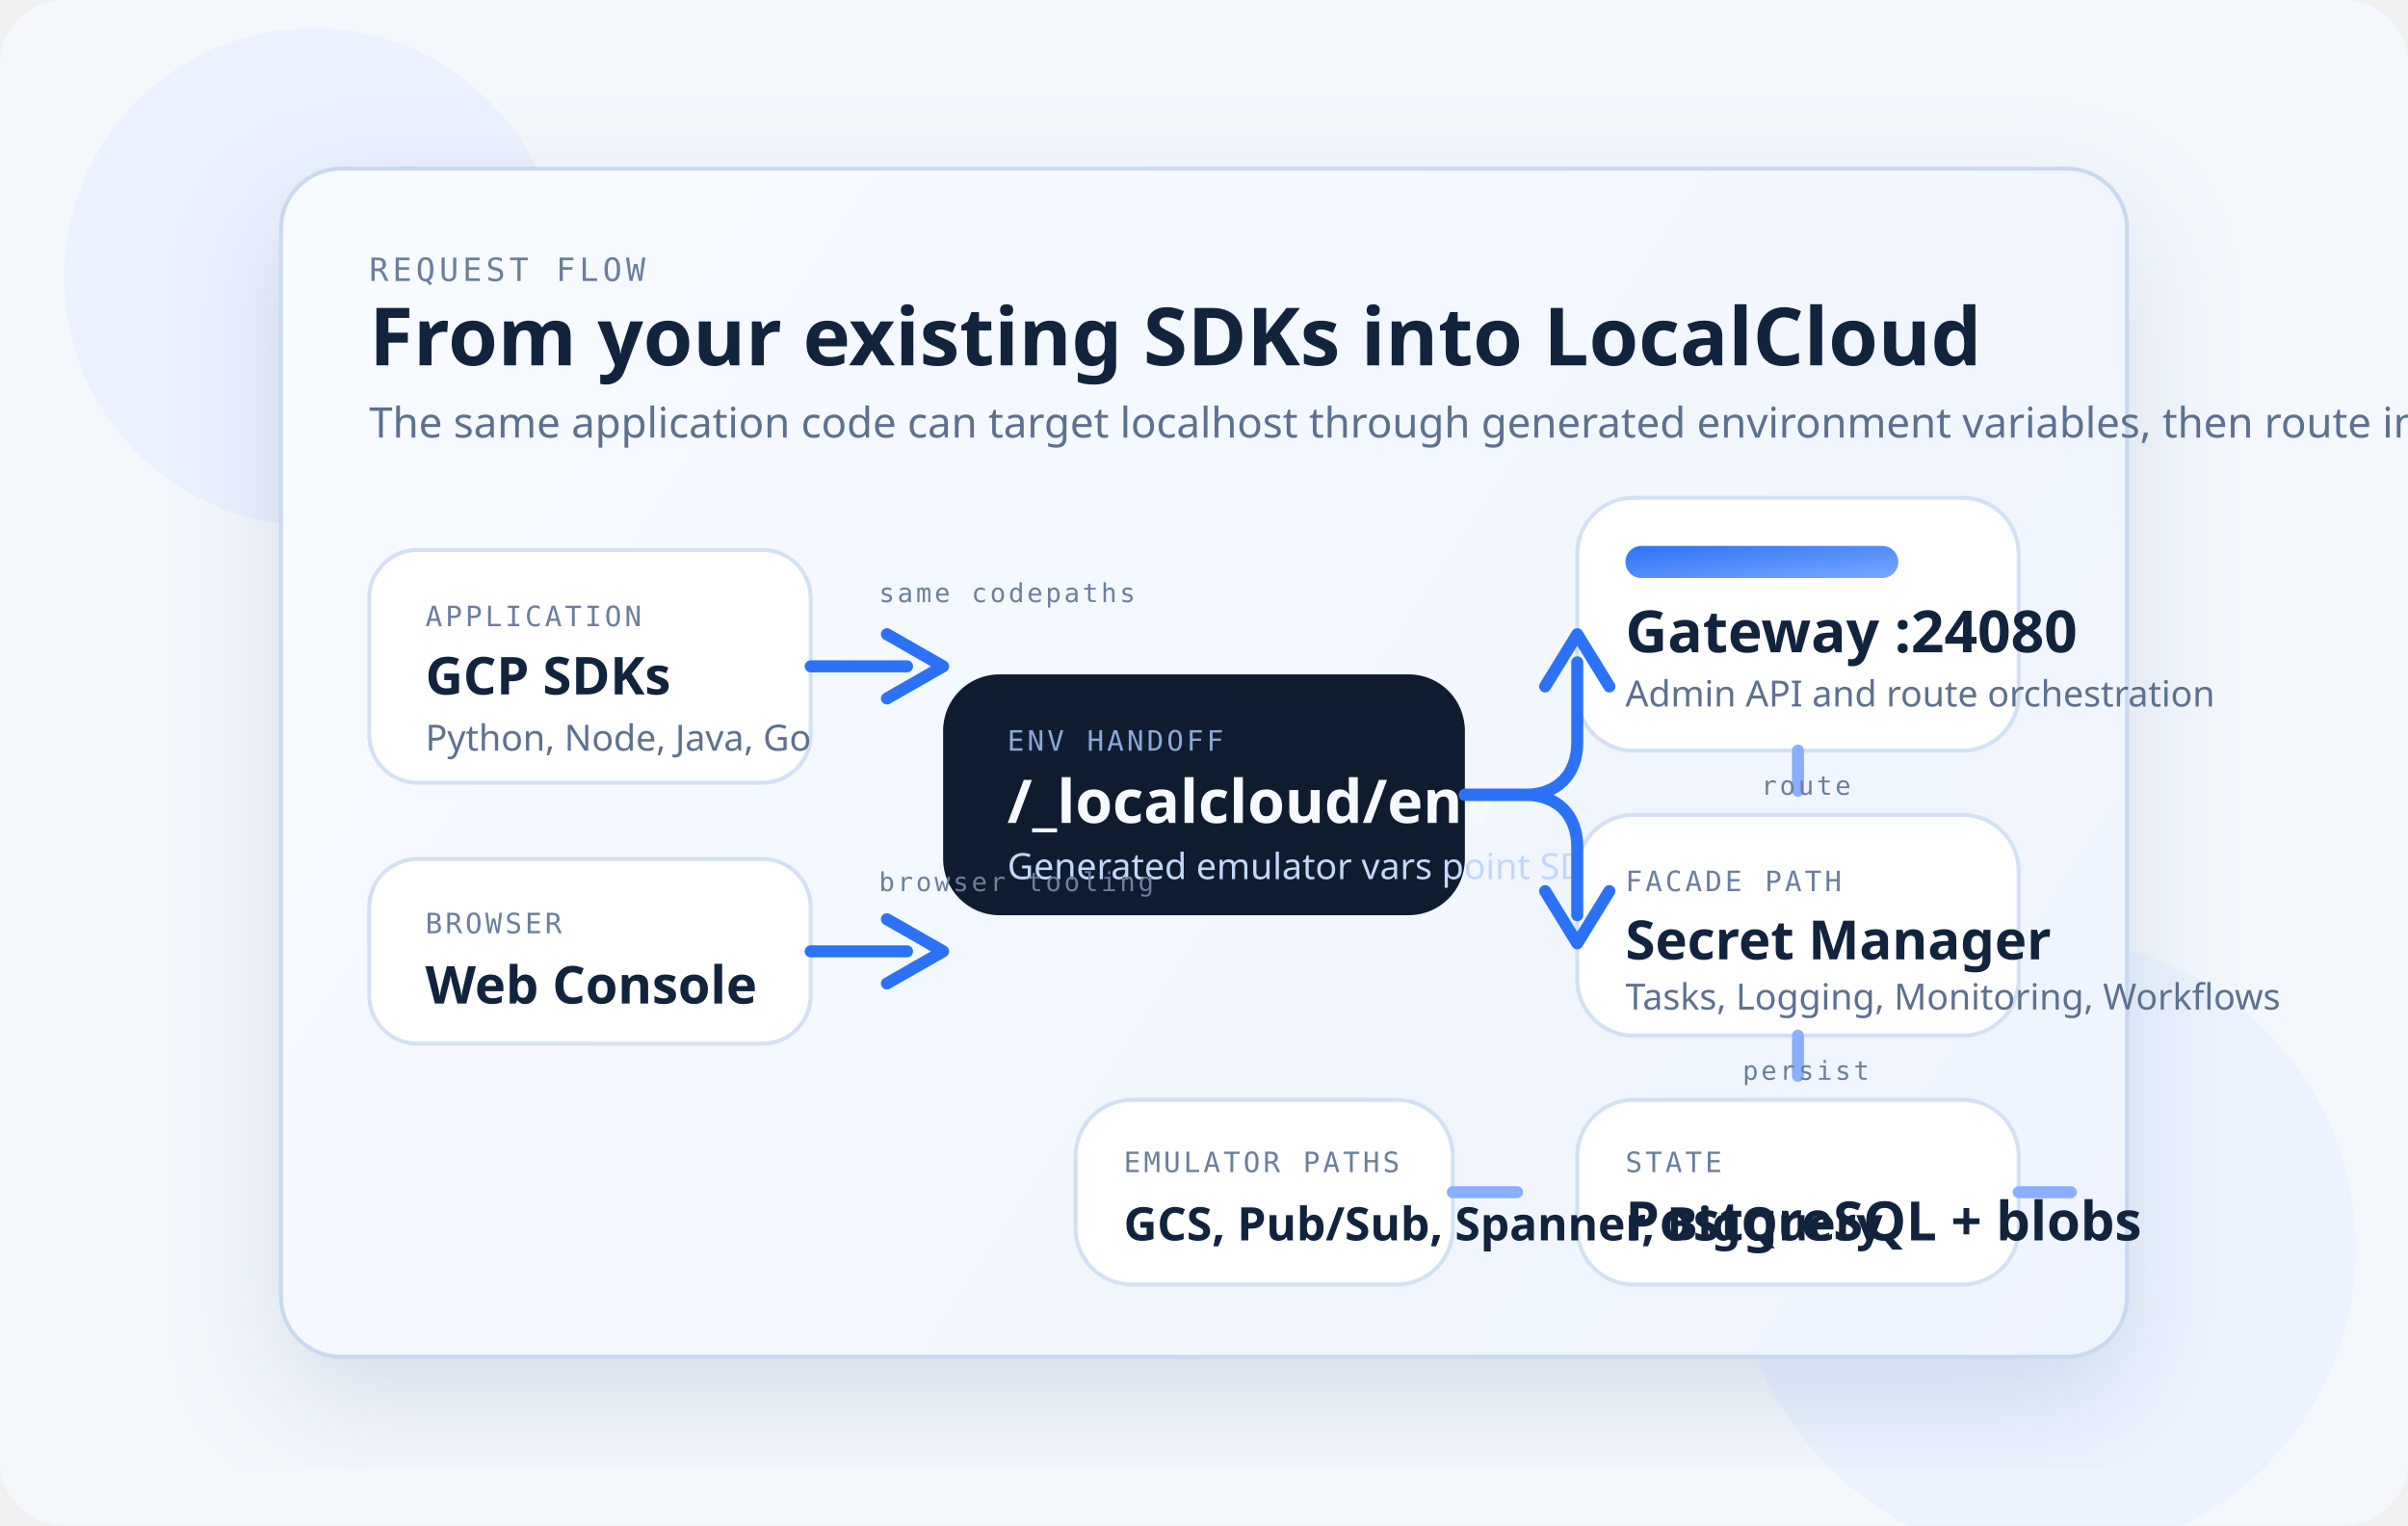
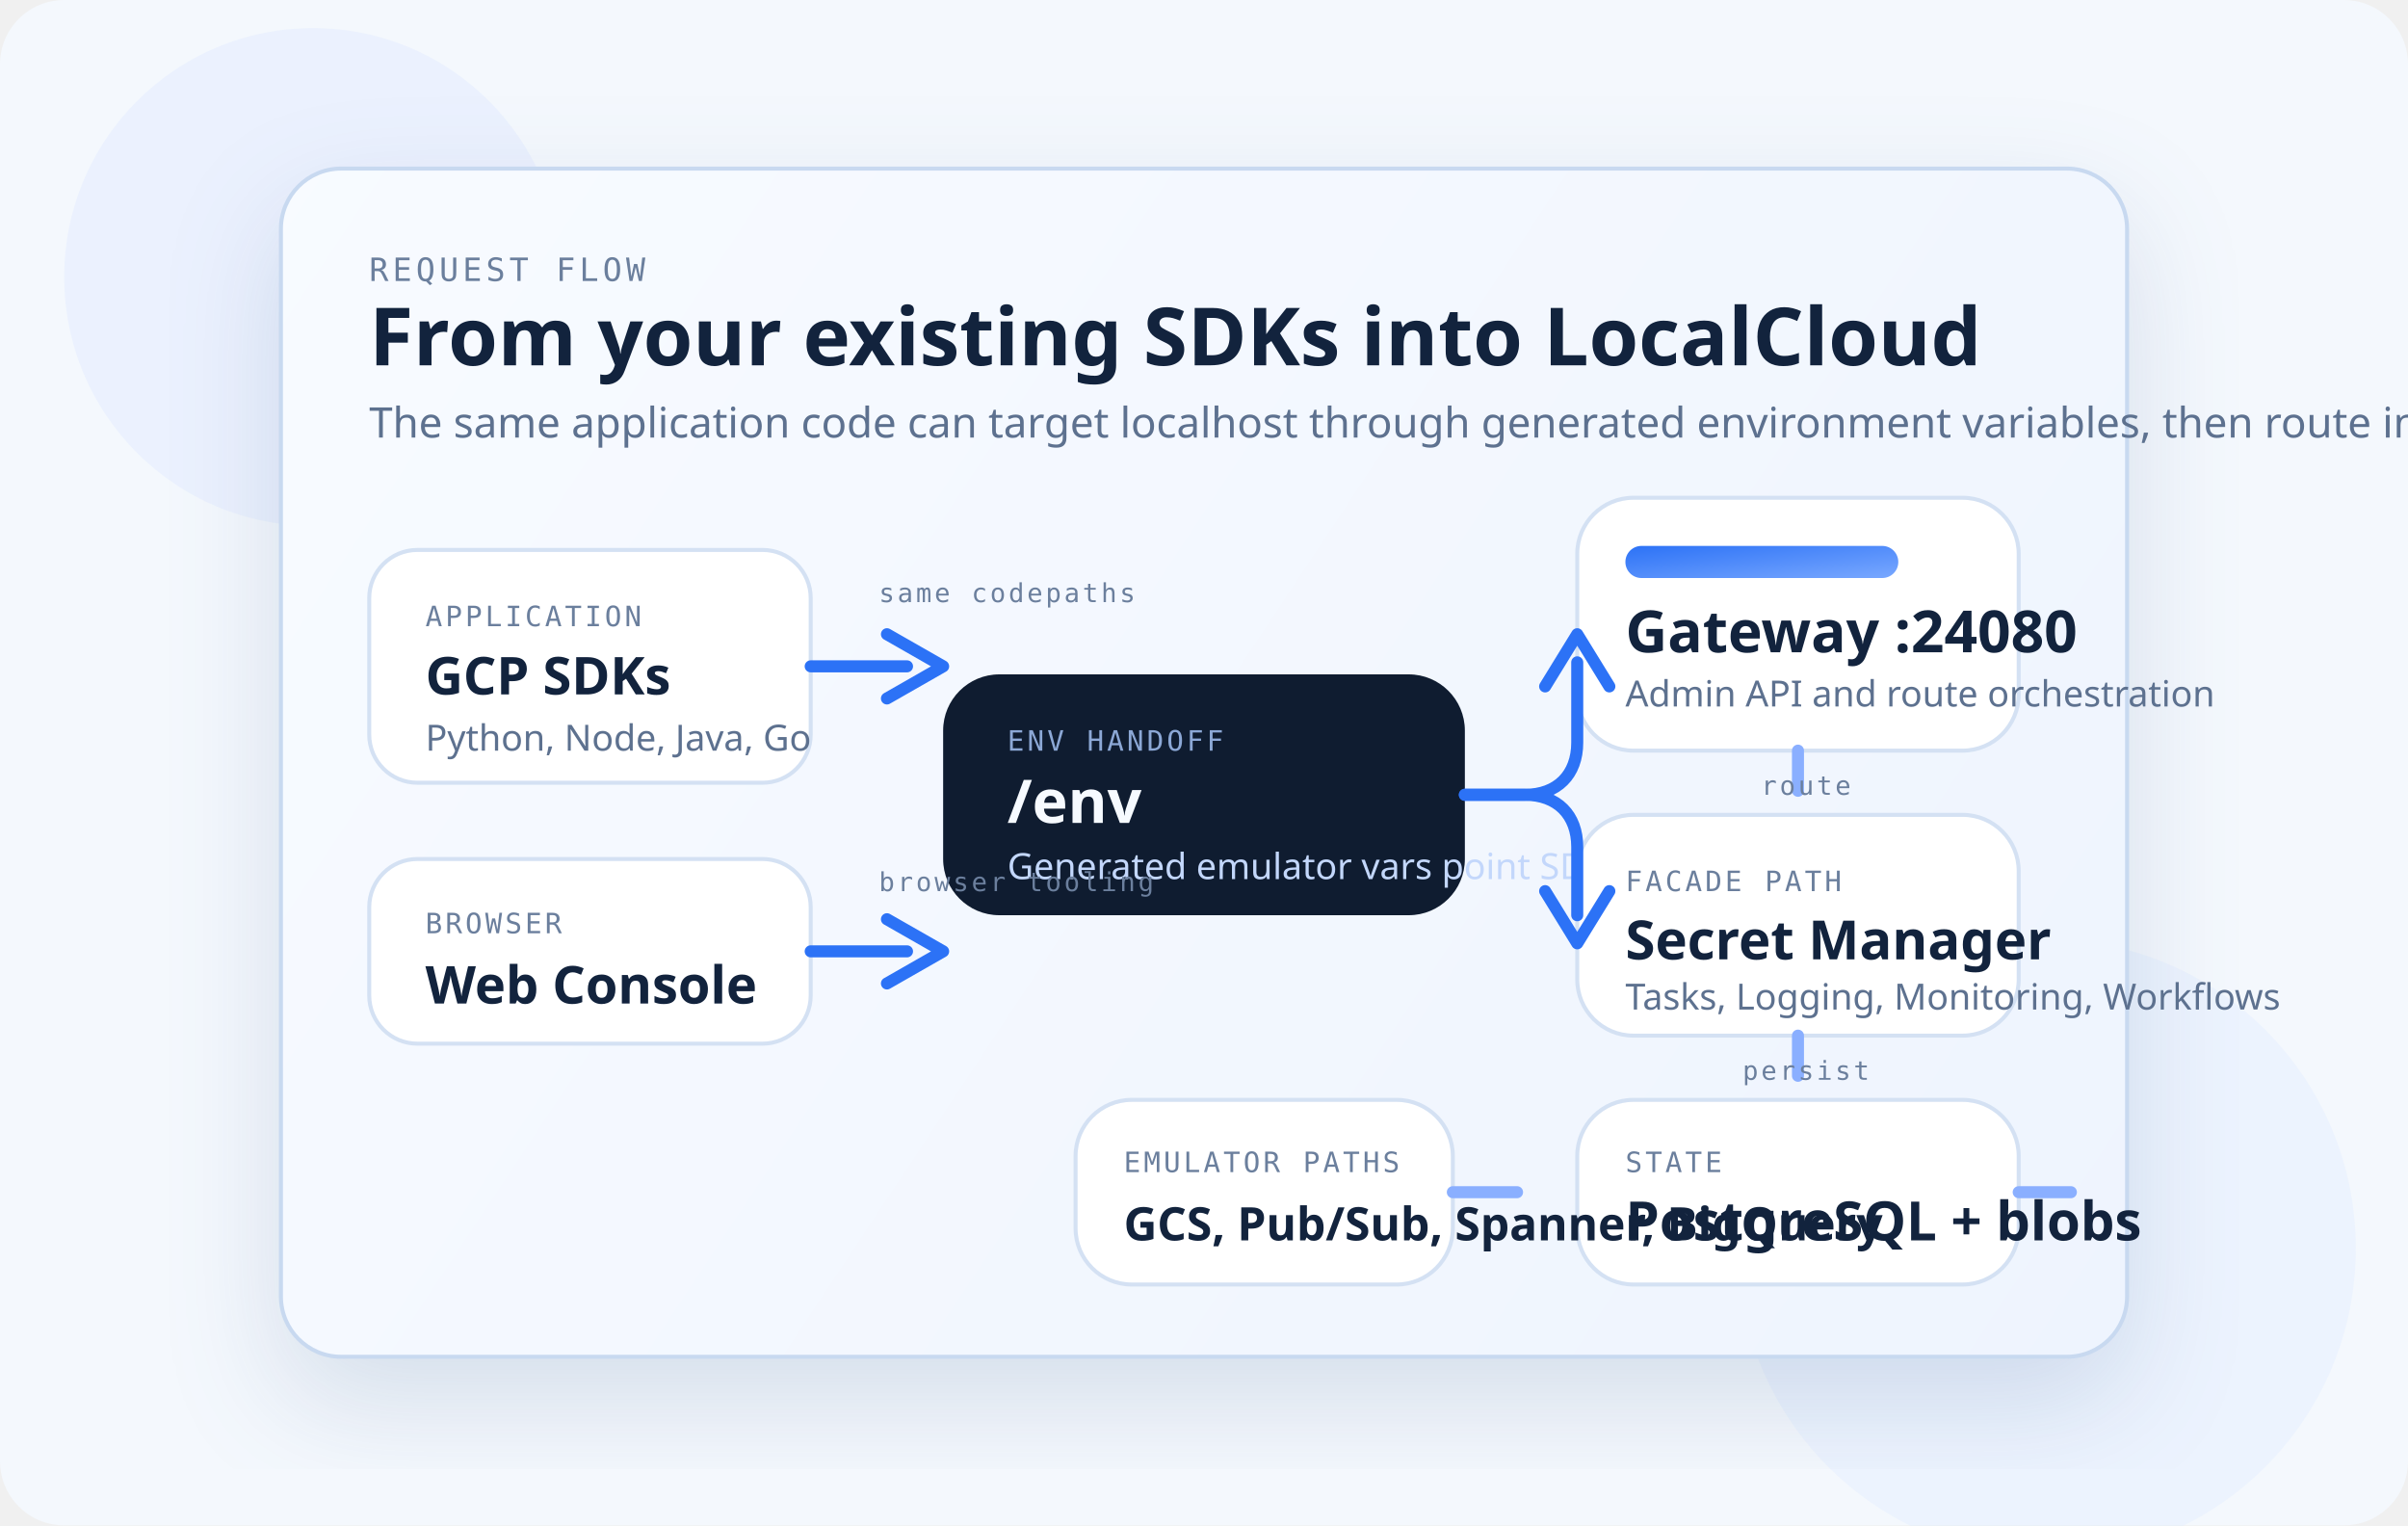
<svg xmlns="http://www.w3.org/2000/svg" width="1200" height="760" viewBox="0 0 1200 760" fill="none" role="img" aria-labelledby="request-flow-title request-flow-desc">
  <defs>
    <linearGradient id="flow-bg" x1="118" y1="48" x2="1074" y2="682" gradientUnits="userSpaceOnUse">
      <stop offset="0" stop-color="#F8FBFF" />
      <stop offset="1" stop-color="#EEF4FE" />
    </linearGradient>
    <linearGradient id="flow-blue" x1="0" y1="0" x2="1" y2="1">
      <stop offset="0" stop-color="#2C72F6" />
      <stop offset="1" stop-color="#79A8FF" />
    </linearGradient>
    <filter id="flow-shadow" x="84" y="28" width="1032" height="704" filterUnits="userSpaceOnUse" color-interpolation-filters="sRGB">
      <feFlood flood-opacity="0" result="BackgroundImageFix" />
      <feColorMatrix in="SourceAlpha" type="matrix" values="0 0 0 0 0 0 0 0 0 0 0 0 0 0 0 0 0 0 127 0" result="hardAlpha" />
      <feOffset dy="22" />
      <feGaussianBlur stdDeviation="28" />
      <feColorMatrix type="matrix" values="0 0 0 0 0.204 0 0 0 0 0.345 0 0 0 0 0.553 0 0 0 0.16 0" />
      <feBlend mode="normal" in2="BackgroundImageFix" result="effect1_dropShadow_0_1" />
      <feBlend mode="normal" in="SourceGraphic" in2="effect1_dropShadow_0_1" result="shape" />
    </filter>
  </defs>
  <rect width="1200" height="760" rx="32" fill="#F4F8FD" />
  <circle cx="156" cy="138" r="124" fill="#D9E7FF" fill-opacity="0.34" />
  <circle cx="1020" cy="622" r="154" fill="#D9E7FF" fill-opacity="0.3" />
  <g filter="url(#flow-shadow)">
    <rect x="140" y="84" width="920" height="592" rx="30" fill="url(#flow-bg)" stroke="#C8D9F0" stroke-width="2" />
  </g>
  <text x="184" y="140" fill="#6B7F9D" font-family="IBM Plex Mono, monospace" font-size="16" letter-spacing="2">REQUEST FLOW</text>
  <text x="184" y="182" fill="#12233D" font-family="IBM Plex Sans, sans-serif" font-size="40" font-weight="600">From your existing SDKs into LocalCloud</text>
  <text x="184" y="218" fill="#5D718F" font-family="IBM Plex Sans, sans-serif" font-size="21">The same application code can target localhost through generated environment variables, then route into emulator paths or LocalCloud facades.</text>
  <rect x="184" y="274" width="220" height="116" rx="24" fill="#FFFFFF" stroke="#D4E1F3" stroke-width="2" />
  <text x="212" y="312" fill="#6B7F9D" font-family="IBM Plex Mono, monospace" font-size="14" letter-spacing="1.5">APPLICATION</text>
  <text x="212" y="346" fill="#12233D" font-family="IBM Plex Sans, sans-serif" font-size="26" font-weight="600">GCP SDKs</text>
  <text x="212" y="374" fill="#5D718F" font-family="IBM Plex Sans, sans-serif" font-size="18">Python, Node, Java, Go</text>
  <rect x="184" y="428" width="220" height="92" rx="24" fill="#FFFFFF" stroke="#D4E1F3" stroke-width="2" />
  <text x="212" y="465" fill="#6B7F9D" font-family="IBM Plex Mono, monospace" font-size="14" letter-spacing="1.5">BROWSER</text>
  <text x="212" y="500" fill="#12233D" font-family="IBM Plex Sans, sans-serif" font-size="26" font-weight="600">Web Console</text>
  <rect x="470" y="336" width="260" height="120" rx="28" fill="#0F1C30" />
  <text x="502" y="374" fill="#8CA8D6" font-family="IBM Plex Mono, monospace" font-size="14" letter-spacing="1.5">ENV HANDOFF</text>
-   <text x="502" y="410" fill="#F6FAFF" font-family="IBM Plex Sans, sans-serif" font-size="30" font-weight="600">/_localcloud/env</text>
+   <text x="502" y="410" fill="#F6FAFF" font-family="IBM Plex Sans, sans-serif" font-size="30" font-weight="600">/env</text>
  <text x="502" y="438" fill="#C3D7FB" font-family="IBM Plex Sans, sans-serif" font-size="18">Generated emulator vars point SDKs to localhost</text>
  <rect x="786" y="248" width="220" height="126" rx="28" fill="#FFFFFF" stroke="#D4E1F3" stroke-width="2" />
  <rect x="810" y="272" width="136" height="16" rx="8" fill="url(#flow-blue)" />
  <text x="810" y="325" fill="#12233D" font-family="IBM Plex Sans, sans-serif" font-size="29" font-weight="600">Gateway :24080</text>
  <text x="810" y="352" fill="#5D718F" font-family="IBM Plex Sans, sans-serif" font-size="18">Admin API and route orchestration</text>
  <rect x="786" y="406" width="220" height="110" rx="28" fill="#FFFFFF" stroke="#D4E1F3" stroke-width="2" />
  <text x="810" y="444" fill="#6B7F9D" font-family="IBM Plex Mono, monospace" font-size="14" letter-spacing="1.5">FACADE PATH</text>
  <text x="810" y="478" fill="#12233D" font-family="IBM Plex Sans, sans-serif" font-size="27" font-weight="600">Secret Manager</text>
  <text x="810" y="503" fill="#5D718F" font-family="IBM Plex Sans, sans-serif" font-size="18">Tasks, Logging, Monitoring, Workflows</text>
  <rect x="786" y="548" width="220" height="92" rx="28" fill="#FFFFFF" stroke="#D4E1F3" stroke-width="2" />
  <text x="810" y="584" fill="#6B7F9D" font-family="IBM Plex Mono, monospace" font-size="14" letter-spacing="1.5">STATE</text>
  <text x="810" y="618" fill="#12233D" font-family="IBM Plex Sans, sans-serif" font-size="27" font-weight="600">PostgreSQL + blobs</text>
  <rect x="536" y="548" width="188" height="92" rx="28" fill="#FFFFFF" stroke="#D4E1F3" stroke-width="2" />
  <text x="560" y="584" fill="#6B7F9D" font-family="IBM Plex Mono, monospace" font-size="14" letter-spacing="1.5">EMULATOR PATHS</text>
  <text x="560" y="618" fill="#12233D" font-family="IBM Plex Sans, sans-serif" font-size="23" font-weight="600">GCS, Pub/Sub, Spanner, BigQuery</text>
  <path d="M404 332H452" stroke="#2C72F6" stroke-width="6" stroke-linecap="round" />
  <path d="M442 316L470 332L442 348" fill="none" stroke="#2C72F6" stroke-width="6" stroke-linecap="round" stroke-linejoin="round" />
  <path d="M404 474H452" stroke="#2C72F6" stroke-width="6" stroke-linecap="round" />
  <path d="M442 458L470 474L442 490" fill="none" stroke="#2C72F6" stroke-width="6" stroke-linecap="round" stroke-linejoin="round" />
  <path d="M730 396H760C776 396 786 386 786 370V330" stroke="#2C72F6" stroke-width="6" stroke-linecap="round" />
  <path d="M770 342L786 316L802 342" fill="none" stroke="#2C72F6" stroke-width="6" stroke-linecap="round" stroke-linejoin="round" />
  <path d="M730 396H760C776 396 786 406 786 422V456" stroke="#2C72F6" stroke-width="6" stroke-linecap="round" />
  <path d="M770 444L786 470L802 444" fill="none" stroke="#2C72F6" stroke-width="6" stroke-linecap="round" stroke-linejoin="round" />
  <path d="M896 374V394" stroke="#8AAFFF" stroke-width="6" stroke-linecap="round" />
  <path d="M896 516V536" stroke="#8AAFFF" stroke-width="6" stroke-linecap="round" />
  <path d="M724 594H756" stroke="#8AAFFF" stroke-width="6" stroke-linecap="round" />
  <path d="M1006 594H1032" stroke="#8AAFFF" stroke-width="6" stroke-linecap="round" />
  <text x="438" y="300" fill="#6B7F9D" font-family="IBM Plex Mono, monospace" font-size="13" letter-spacing="1.4">same codepaths</text>
  <text x="438" y="444" fill="#6B7F9D" font-family="IBM Plex Mono, monospace" font-size="13" letter-spacing="1.4">browser tooling</text>
  <text x="900" y="396" fill="#6B7F9D" font-family="IBM Plex Mono, monospace" font-size="13" letter-spacing="1.4" text-anchor="middle">route</text>
  <text x="900" y="538" fill="#6B7F9D" font-family="IBM Plex Mono, monospace" font-size="13" letter-spacing="1.4" text-anchor="middle">persist</text>
</svg>
